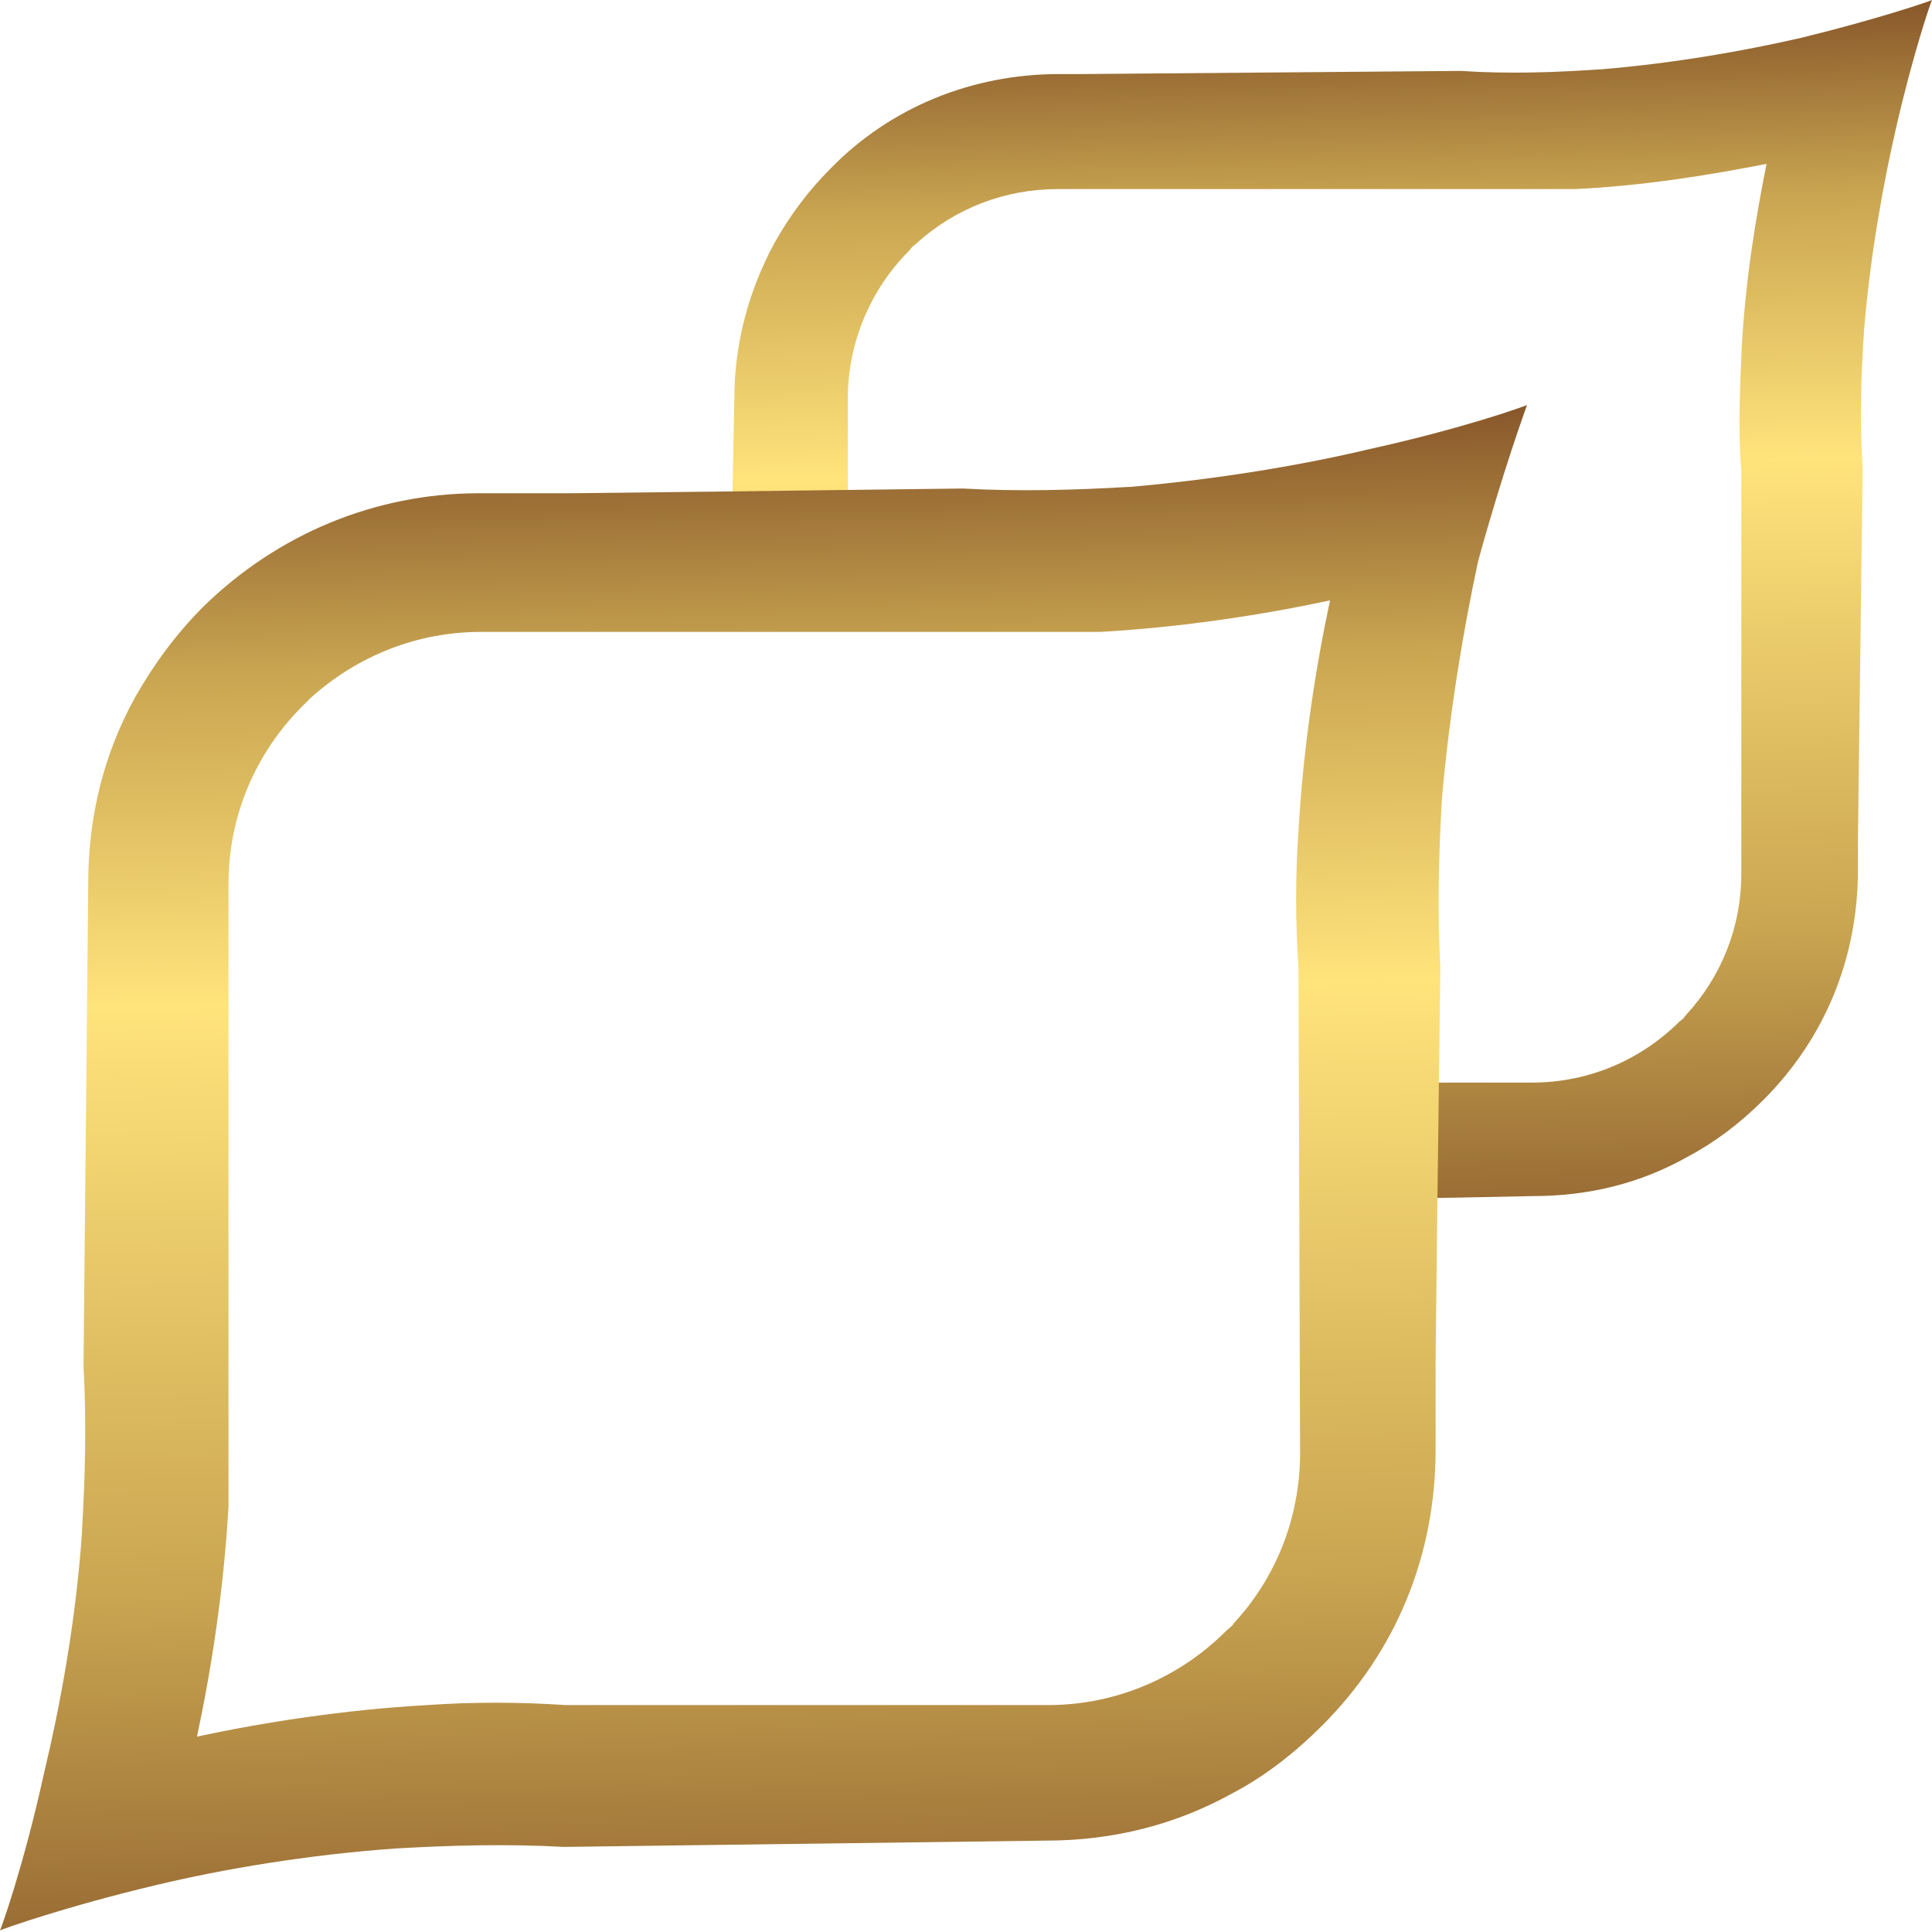
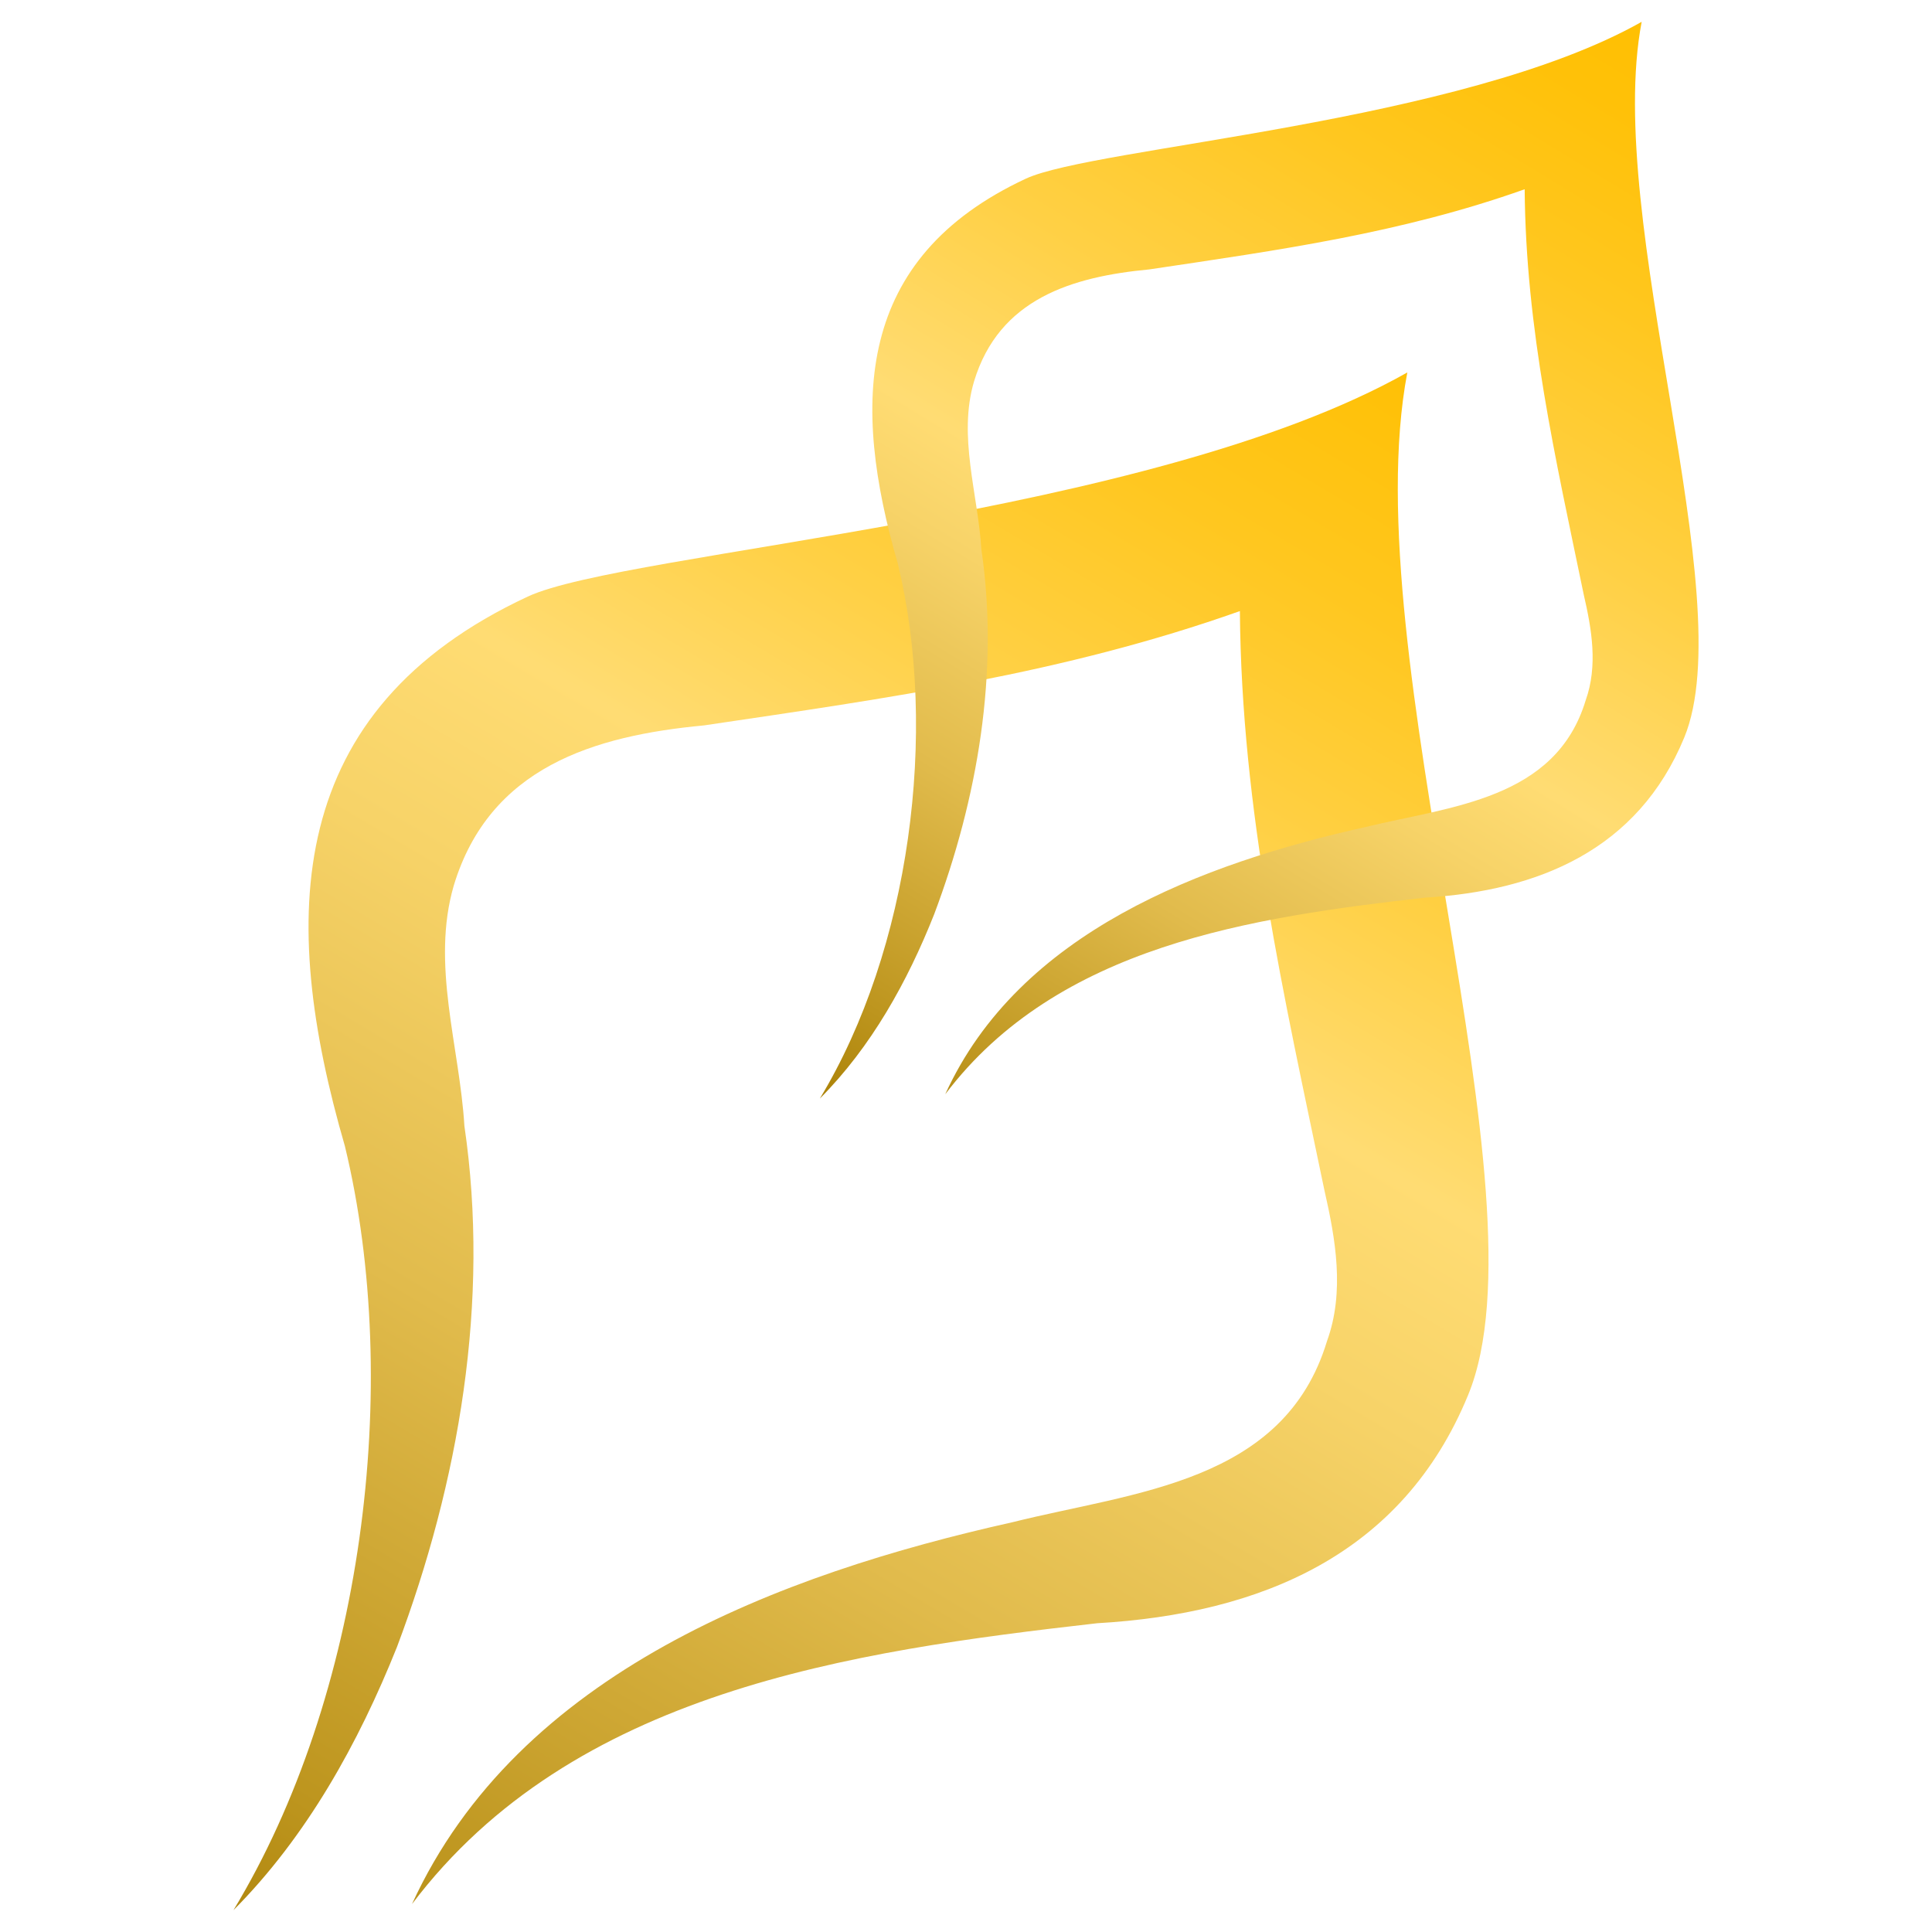
- <svg xmlns="http://www.w3.org/2000/svg" version="1.1" id="Layer_1" x="0px" y="0px" viewBox="0 0 122.6 122.6" style="enable-background:new 0 0 122.6 122.6;" xml:space="preserve">
+ <svg xmlns="http://www.w3.org/2000/svg" version="1.1" id="Layer_1" x="0px" y="0px" viewBox="0 0 1080 1080" style="enable-background:new 0 0 1080 1080;" xml:space="preserve">
  <style type="text/css">
	.st0{fill:url(#SVGID_1_);}
	.st1{fill:url(#SVGID_2_);}
</style>
-   <g>
-     <g>
-       <linearGradient id="SVGID_1_" gradientUnits="userSpaceOnUse" x1="1197.961" y1="202.069" x2="1267.827" y2="274.972" gradientTransform="matrix(0.7071 -0.7071 -0.7071 -0.7071 -617.9959 1087.686)">
-         <stop offset="7.220000e-02" style="stop-color:#723D1D" />
-         <stop offset="0.378" style="stop-color:#C9A551" />
-         <stop offset="0.674" style="stop-color:#FFE37B" />
-         <stop offset="0.84" style="stop-color:#C9A551" />
-         <stop offset="1" style="stop-color:#723D1D" />
-       </linearGradient>
-       <path class="st0" d="M122.6,0c-0.2,0.1-3.4,1.2-8.3,2.4c-3.5,0.8-7.9,1.6-12.7,2c0,0,0,0-0.1,0c-2.8,0.2-5.8,0.3-8.8,0.1    c0,0,0,0,0,0L68.6,4.7l-1.4,0c-5.5,0-10.7,2.1-14.5,6c-1.4,1.4-2.6,3-3.6,4.8c-1.6,3-2.5,6.3-2.5,9.8l-0.1,4.9l-0.1,7.3h7.4V25.3    c0-3.5,1.4-6.9,3.9-9.4c0.1-0.1,0.2-0.3,0.4-0.4c2.5-2.3,5.7-3.5,9-3.5h25.5l7.3,0c4.4-0.2,8.6-0.9,12.2-1.6    c-0.7,3.5-1.4,7.7-1.6,12.2c-0.1,2.4-0.2,4.9,0,7.3v25.5c0,3.5-1.3,6.6-3.5,9c-0.1,0.1-0.2,0.3-0.4,0.4c-2.4,2.4-5.7,3.9-9.4,3.9    H85.1v7.4l7.3-0.1l4.9-0.1c3.5,0,6.8-0.8,9.8-2.5c1.7-0.9,3.3-2.1,4.8-3.6c3.9-3.9,6-9,6-14.6l0-2l0.3-23.5c0,0,0,0,0,0    c-0.2-3-0.1-6,0.1-8.9c0,0,0,0,0,0c0.4-4.7,1.2-9.1,2-12.6C121.4,3.4,122.5,0.2,122.6,0z" />
-       <linearGradient id="SVGID_2_" gradientUnits="userSpaceOnUse" x1="1136.485" y1="191.742" x2="1224.258" y2="283.331" gradientTransform="matrix(0.7071 -0.7071 -0.7071 -0.7071 -617.9959 1087.686)">
-         <stop offset="7.220000e-02" style="stop-color:#723D1D" />
-         <stop offset="0.378" style="stop-color:#C9A551" />
-         <stop offset="0.674" style="stop-color:#FFE37B" />
-         <stop offset="0.84" style="stop-color:#C9A551" />
-         <stop offset="1" style="stop-color:#723D1D" />
-       </linearGradient>
-       <path class="st1" d="M96.9,25.7c-0.2,0.1-4.1,1.5-10,2.8c-4.2,1-9.5,1.9-15.2,2.4c0,0,0,0-0.1,0c-3.4,0.2-7,0.3-10.5,0.1    c0,0,0,0,0,0l-16,0.2l-8.8,0.1l-4.2,0l-1.7,0c-6.6,0-12.8,2.6-17.5,7.2c-1.7,1.7-3.1,3.6-4.3,5.7c-2,3.6-3,7.6-3,11.8L5.3,86.7    c0,0,0,0,0,0c0.2,3.6,0.1,7.1-0.1,10.5c0,0,0,0,0,0.1c-0.4,5.7-1.4,11-2.4,15.2c-1.3,5.9-2.7,9.8-2.8,10c0.2-0.1,4.1-1.5,10-2.9    c4.2-1,9.5-1.9,15.1-2.3c0,0,0,0,0,0c3.5-0.2,7-0.3,10.7-0.1c0,0,0,0,0,0l30.6-0.4c4.2,0,8.2-1,11.8-3c2.1-1.1,4-2.6,5.7-4.3    c4.7-4.7,7.2-10.8,7.2-17.5l0-2.4l0-3.4l0.1-8.8l0.2-16c0,0,0,0,0,0c-0.2-3.6-0.1-7.2,0.1-10.7c0,0,0,0,0,0    c0.5-5.7,1.4-10.9,2.3-15.1C95.4,29.8,96.8,26,96.9,25.7z M82.5,92.2c0,4.2-1.6,8-4.2,10.8c-0.1,0.2-0.3,0.3-0.5,0.5    c-2.9,2.9-6.9,4.7-11.3,4.7H35.9c-3-0.2-5.9-0.2-8.8,0c-5.3,0.3-10.4,1.1-14.6,2c0.9-4.2,1.7-9.3,2-14.6l0-8.8V56.1    c0-4.3,1.7-8.3,4.7-11.3c0.2-0.2,0.3-0.3,0.5-0.5c3-2.7,6.8-4.2,10.8-4.2H61l8.8,0c5.3-0.3,10.4-1.1,14.6-2    c-0.9,4.2-1.7,9.3-2,14.6c-0.2,2.9-0.2,5.8,0,8.8L82.5,92.2L82.5,92.2z" />
-     </g>
-   </g>
+   <linearGradient id="SVGID_1_" gradientUnits="userSpaceOnUse" x1="162.001" y1="945.792" x2="776.249" y2="-86.579" gradientTransform="matrix(1 0 0 1 0 238.1102)">
+     <stop offset="0" style="stop-color:#A67C00" />
+     <stop offset="0.13" style="stop-color:#BD951E" />
+     <stop offset="0.36" style="stop-color:#E1BB4C" />
+     <stop offset="0.54" style="stop-color:#F7D368" />
+     <stop offset="0.64" style="stop-color:#FFDC73" />
+     <stop offset="0.75" style="stop-color:#FFD044" />
+     <stop offset="0.86" style="stop-color:#FFC71F" />
+     <stop offset="0.95" style="stop-color:#FFC108" />
+     <stop offset="1" style="stop-color:#FFBF00" />
+   </linearGradient>
+   <path class="st0" d="M820.7,779.8c46-111.8-64.2-412.6-34-571.6C642.9,289.5,349.5,308.1,295,333.5  c-136.3,63.6-139.4,179-102.2,307.2c32.5,134.5,9.8,308.2-62.3,427.1c41-41.2,69.9-93.4,91.4-147.1c34.7-92.2,52.1-193.2,37.7-291.3  c-2.7-44.5-18.8-90.4-5.9-134.5c20-65.9,78.1-83.6,139.9-89.4c103.3-15.3,200.8-28.9,299.5-63.9c0.9,111.8,24.5,214.5,47.2,323.5  c6.3,27.6,11.5,57,1.5,84.6c-24,79.3-107.6,84.2-175.7,101.2c-130.3,29.1-276.4,83.9-335.8,213.5c89.8-118.9,244.9-141.3,383-157  C704.4,902.1,783.9,869.4,820.7,779.8z" />
+   <linearGradient id="SVGID_2_" gradientUnits="userSpaceOnUse" x1="494.912" y1="423.524" x2="906.903" y2="-252.369" gradientTransform="matrix(1 0 0 1 0 238.1102)">
+     <stop offset="0" style="stop-color:#A67C00" />
+     <stop offset="0.1" style="stop-color:#BD951E" />
+     <stop offset="0.27" style="stop-color:#E1BB4C" />
+     <stop offset="0.41" style="stop-color:#F7D368" />
+     <stop offset="0.48" style="stop-color:#FFDC73" />
+     <stop offset="0.64" style="stop-color:#FFD044" />
+     <stop offset="0.8" style="stop-color:#FFC71F" />
+     <stop offset="0.92" style="stop-color:#FFC108" />
+     <stop offset="1" style="stop-color:#FFBF00" />
+   </linearGradient>
+   <path class="st1" d="M941.5,412.3c32.3-78.3-45-288.9-23.8-400.1C817,69.1,611.6,82.1,573.4,99.9c-95.4,44.5-97.6,125.3-71.5,215.2  c22.8,94.2,6.8,215.7-43.6,299c28.7-28.8,49-65.4,63.9-103c24.3-64.6,36.5-135.3,26.4-203.9c-1.9-31.1-13.2-63.3-4.1-94  c14-46.2,54.7-58.5,98-62.6c72.3-10.8,140.6-20.2,209.8-44.8c0.6,78.3,17.2,150.2,33,226.5c4.5,19.4,8,39.9,1.1,59.2  c-16.8,55.5-75.3,59.2-123,70.8c-91.4,20.4-193.7,58.7-235,149.4c62.9-83.2,171.4-98.9,268.1-109.9C860,498,915.6,475.1,941.5,412.3  z" />
</svg>
